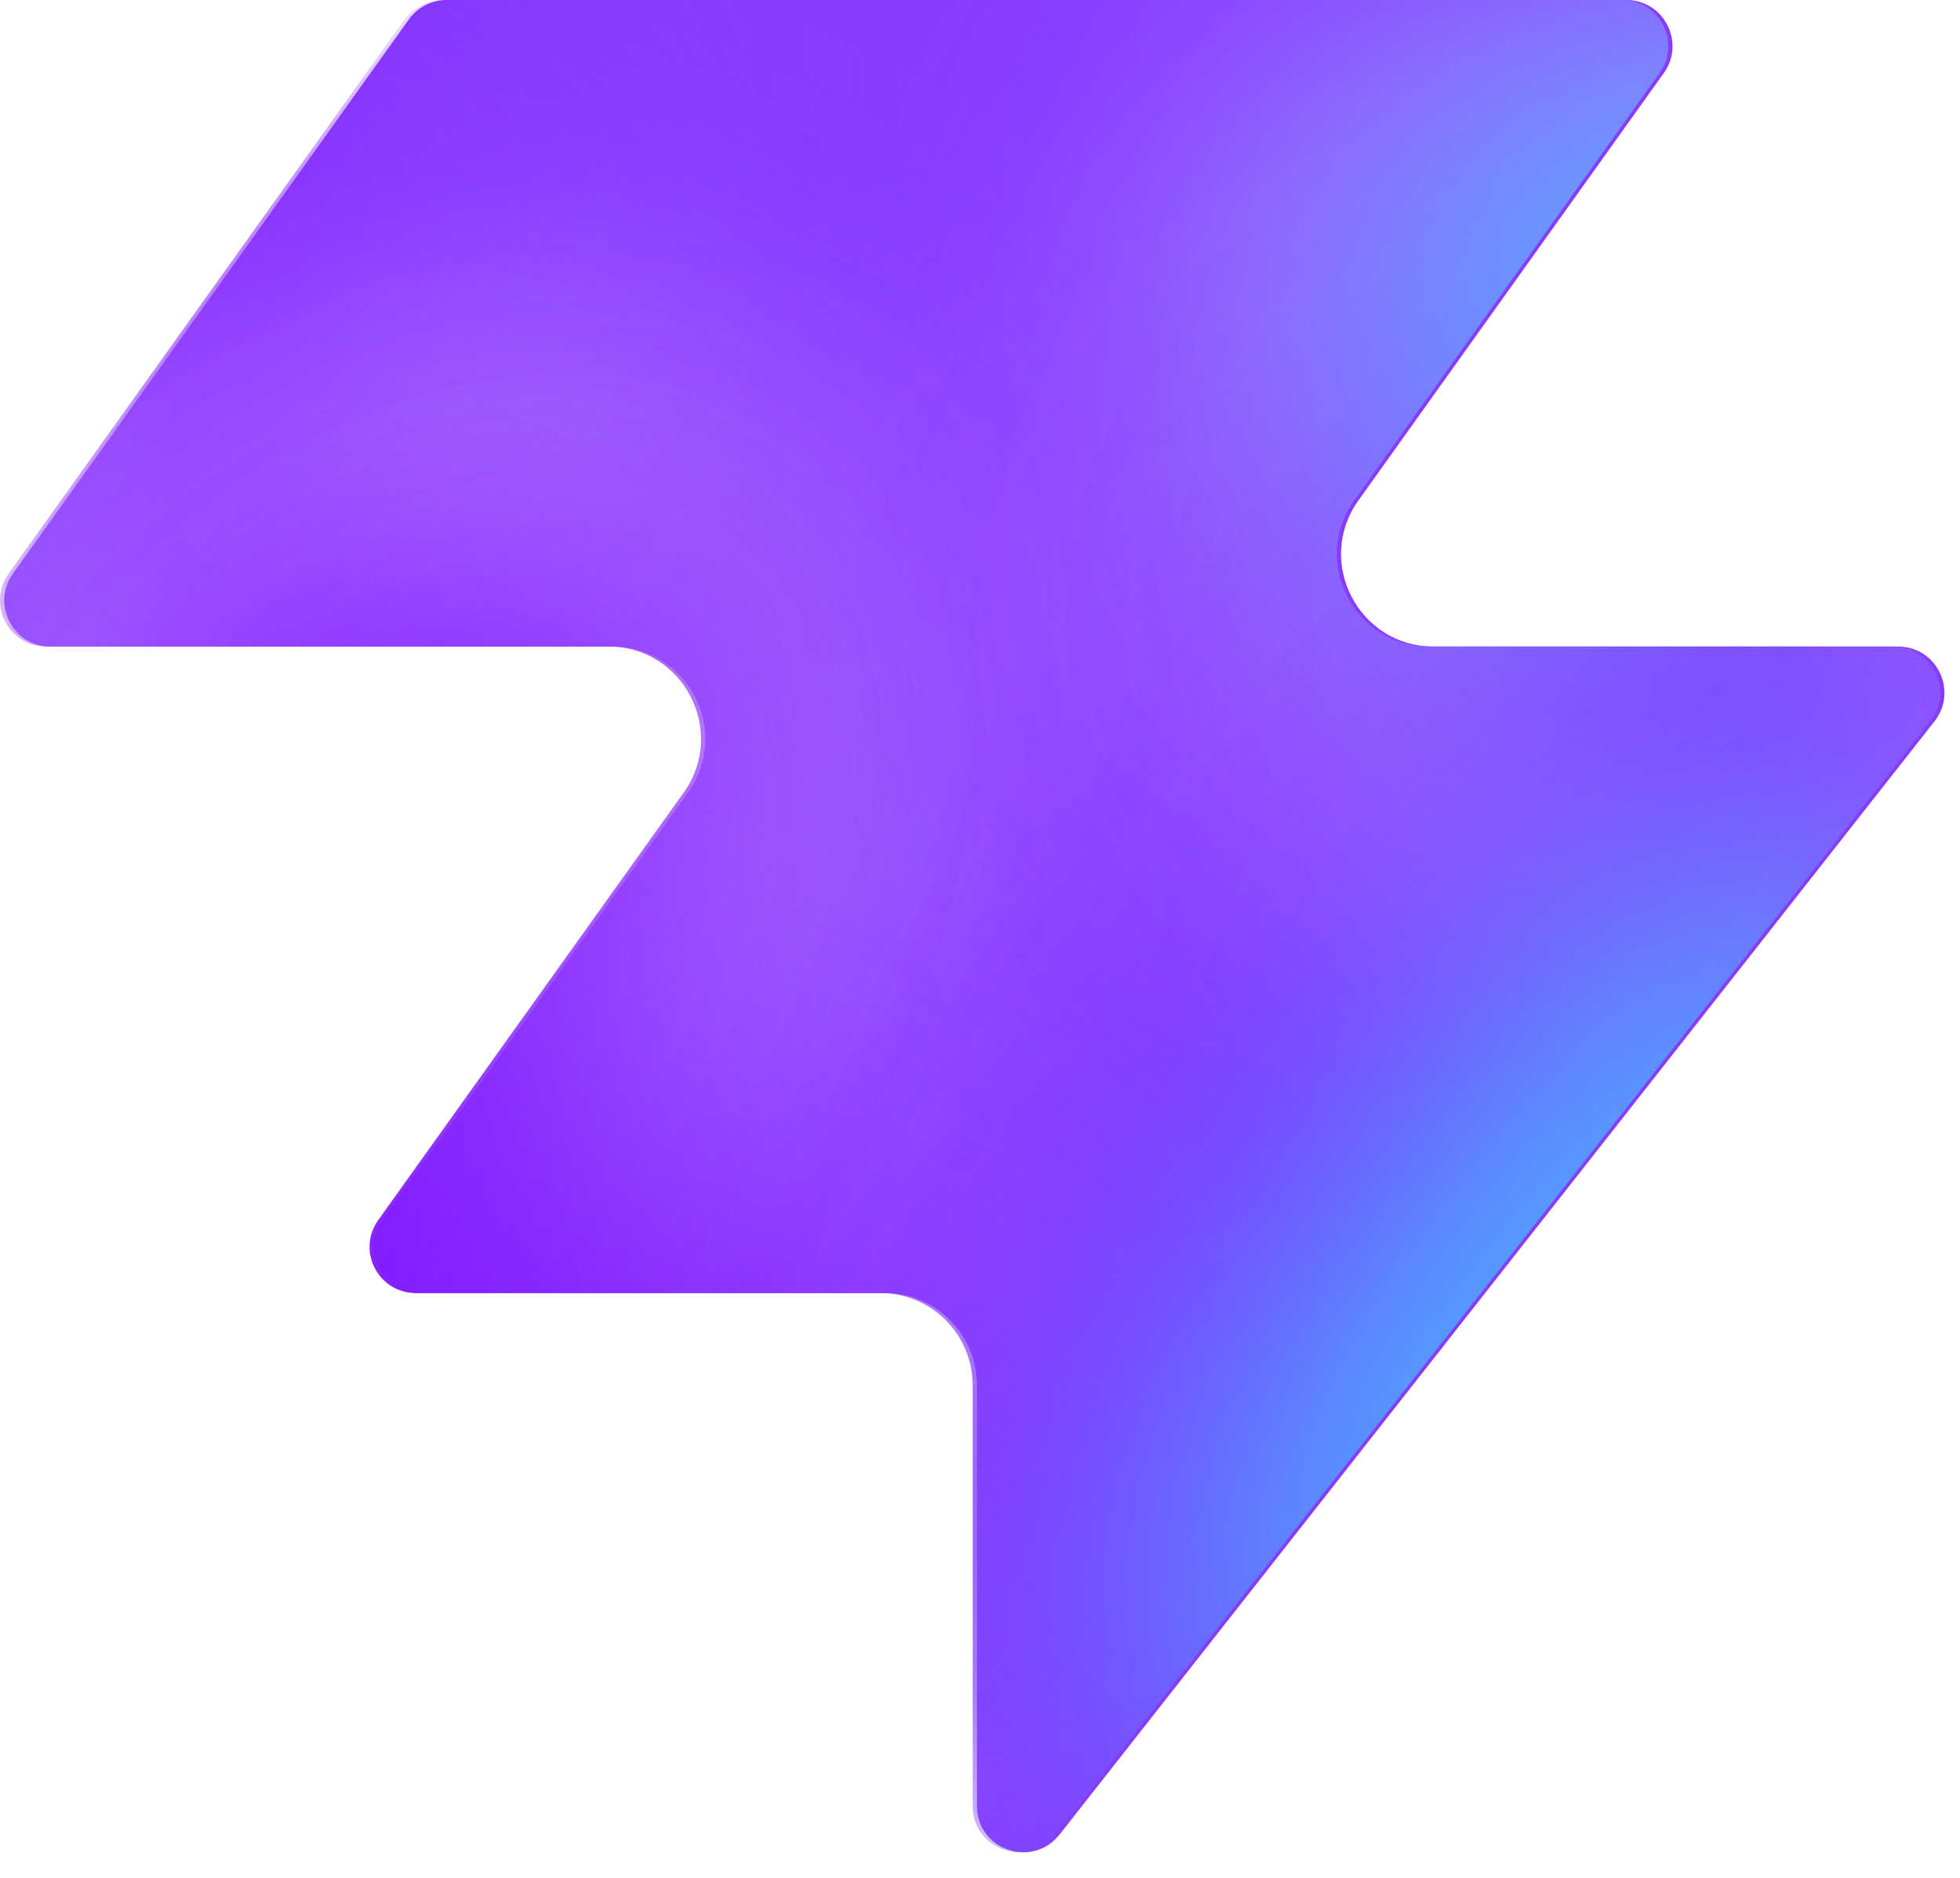
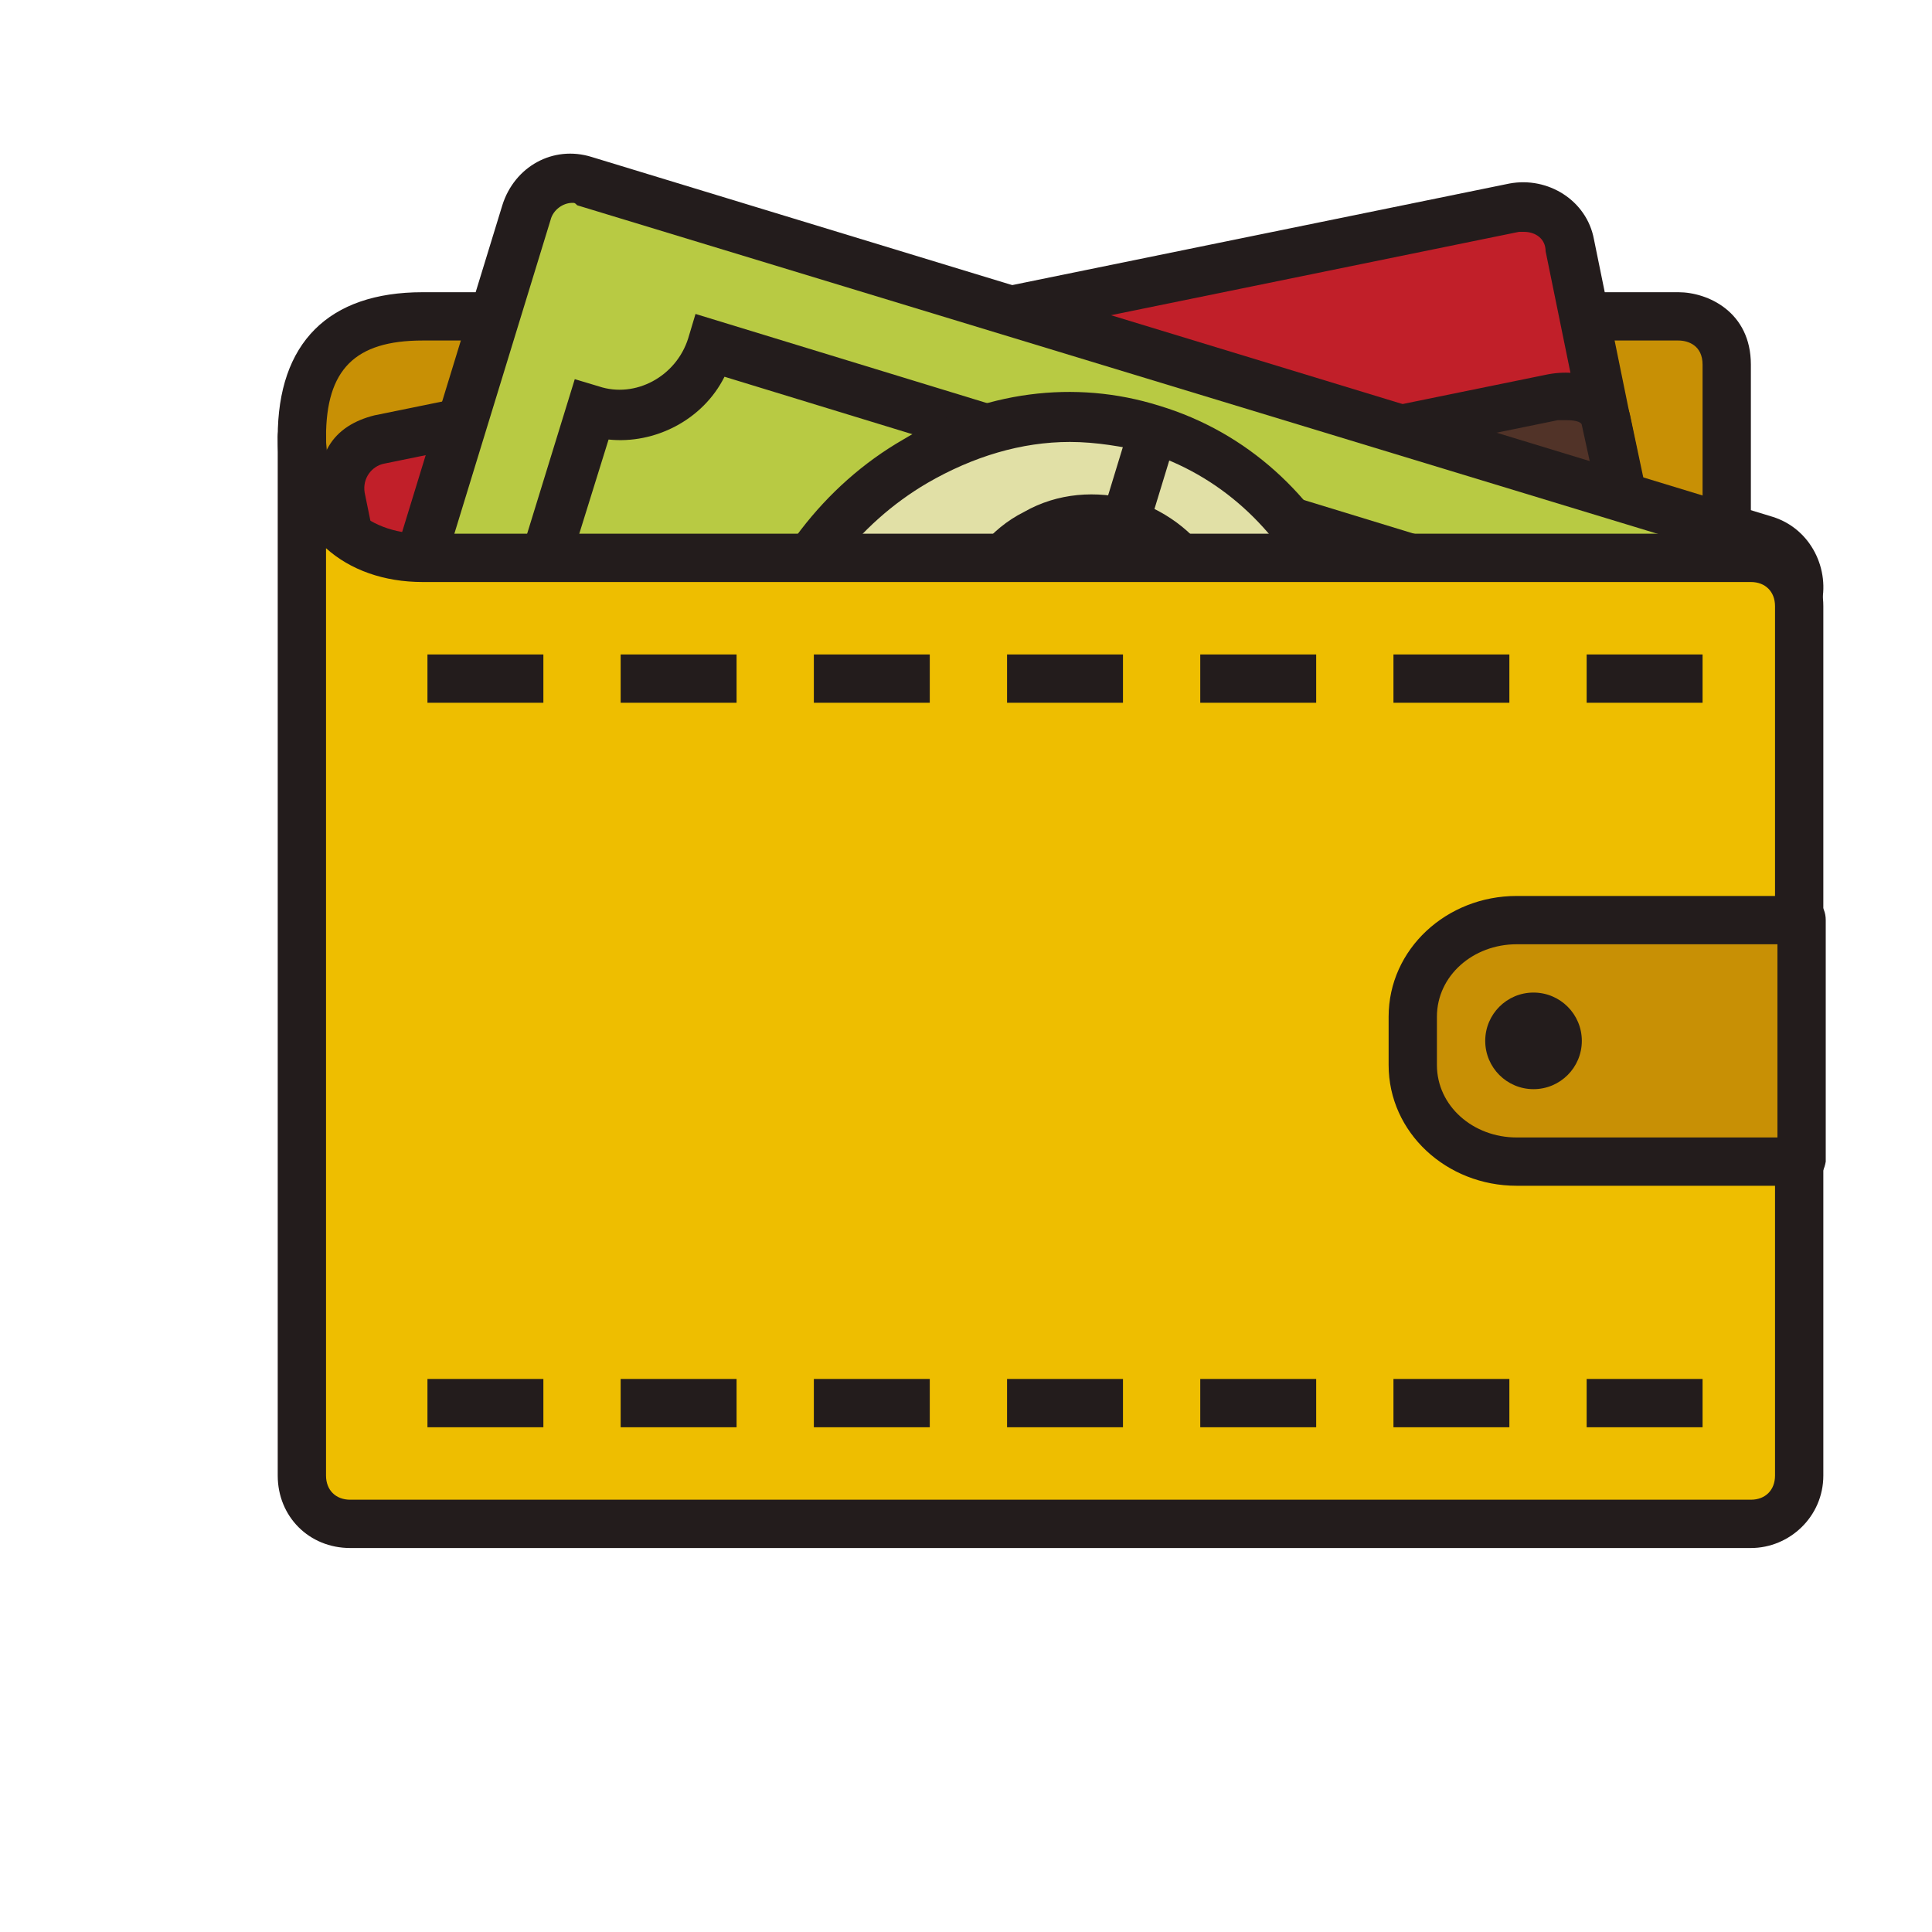
- <svg xmlns="http://www.w3.org/2000/svg" width="48" height="46" fill="none" viewBox="0 0 48 46">
-   <path fill="#863bff" d="M25.946 44.938c-.664.845-2.021.375-2.021-.698V33.937a2.26 2.26 0 0 0-2.262-2.262H10.287c-.92 0-1.456-1.04-.92-1.788l7.48-10.471c1.07-1.497 0-3.578-1.842-3.578H1.237c-.92 0-1.456-1.04-.92-1.788L10.013.474c.214-.297.556-.474.92-.474h28.894c.92 0 1.456 1.04.92 1.788l-7.48 10.471c-1.07 1.498 0 3.579 1.842 3.579h11.377c.943 0 1.473 1.088.89 1.83L25.947 44.94z" style="fill:#863bff;fill:color(display-p3 .525 .23 1);fill-opacity:1" />
-   <mask id="a" width="48" height="46" x="0" y="0" maskUnits="userSpaceOnUse" style="mask-type:alpha">
-     <path fill="#000" d="M25.842 44.938c-.664.844-2.021.375-2.021-.698V33.937a2.26 2.26 0 0 0-2.262-2.262H10.183c-.92 0-1.456-1.04-.92-1.788l7.48-10.471c1.07-1.498 0-3.579-1.842-3.579H1.133c-.92 0-1.456-1.04-.92-1.787L9.91.473c.214-.297.556-.474.92-.474h28.894c.92 0 1.456 1.04.92 1.788l-7.48 10.471c-1.07 1.498 0 3.578 1.842 3.578h11.377c.943 0 1.473 1.088.89 1.832L25.843 44.94z" style="fill:#000;fill-opacity:1" />
-   </mask>
-   <g mask="url(#a)">
-     <g filter="url(#b)">
-       <ellipse cx="5.508" cy="14.704" fill="#ede6ff" rx="5.508" ry="14.704" style="fill:#ede6ff;fill:color(display-p3 .927 .903 1);fill-opacity:1" transform="matrix(.00324 1 1 -.00324 -4.47 31.516)" />
-     </g>
-     <g filter="url(#c)">
-       <ellipse cx="10.399" cy="29.851" fill="#ede6ff" rx="10.399" ry="29.851" style="fill:#ede6ff;fill:color(display-p3 .927 .903 1);fill-opacity:1" transform="matrix(.00324 1 1 -.00324 -39.328 7.883)" />
-     </g>
-     <g filter="url(#d)">
-       <ellipse cx="5.508" cy="30.487" fill="#7e14ff" rx="5.508" ry="30.487" style="fill:#7e14ff;fill:color(display-p3 .492 .077 1);fill-opacity:1" transform="rotate(89.814 -25.913 -14.639)scale(1 -1)" />
-     </g>
-     <g filter="url(#e)">
-       <ellipse cx="5.508" cy="30.599" fill="#7e14ff" rx="5.508" ry="30.599" style="fill:#7e14ff;fill:color(display-p3 .492 .077 1);fill-opacity:1" transform="rotate(89.814 -32.644 -3.334)scale(1 -1)" />
-     </g>
-     <g filter="url(#f)">
-       <ellipse cx="5.508" cy="30.599" fill="#7e14ff" rx="5.508" ry="30.599" style="fill:#7e14ff;fill:color(display-p3 .492 .077 1);fill-opacity:1" transform="matrix(.00324 1 1 -.00324 -34.34 30.47)" />
-     </g>
-     <g filter="url(#g)">
-       <ellipse cx="14.072" cy="22.078" fill="#ede6ff" rx="14.072" ry="22.078" style="fill:#ede6ff;fill:color(display-p3 .927 .903 1);fill-opacity:1" transform="rotate(93.35 24.506 48.493)scale(-1 1)" />
-     </g>
-     <g filter="url(#h)">
-       <ellipse cx="3.47" cy="21.501" fill="#7e14ff" rx="3.47" ry="21.501" style="fill:#7e14ff;fill:color(display-p3 .492 .077 1);fill-opacity:1" transform="rotate(89.009 28.708 47.59)scale(-1 1)" />
-     </g>
-     <g filter="url(#i)">
-       <ellipse cx="3.47" cy="21.501" fill="#7e14ff" rx="3.47" ry="21.501" style="fill:#7e14ff;fill:color(display-p3 .492 .077 1);fill-opacity:1" transform="rotate(89.009 28.708 47.59)scale(-1 1)" />
-     </g>
-     <g filter="url(#j)">
-       <ellipse cx=".387" cy="8.972" fill="#7e14ff" rx="4.407" ry="29.108" style="fill:#7e14ff;fill:color(display-p3 .492 .077 1);fill-opacity:1" transform="rotate(39.51 .387 8.972)" />
-     </g>
-     <g filter="url(#k)">
-       <ellipse cx="47.523" cy="-6.092" fill="#7e14ff" rx="4.407" ry="29.108" style="fill:#7e14ff;fill:color(display-p3 .492 .077 1);fill-opacity:1" transform="rotate(37.892 47.523 -6.092)" />
-     </g>
-     <g filter="url(#l)">
-       <ellipse cx="41.412" cy="6.333" fill="#47bfff" rx="5.971" ry="9.665" style="fill:#47bfff;fill:color(display-p3 .28 .748 1);fill-opacity:1" transform="rotate(37.892 41.412 6.333)" />
-     </g>
-     <g filter="url(#m)">
-       <ellipse cx="-1.879" cy="38.332" fill="#7e14ff" rx="4.407" ry="29.108" style="fill:#7e14ff;fill:color(display-p3 .492 .077 1);fill-opacity:1" transform="rotate(37.892 -1.88 38.332)" />
-     </g>
-     <g filter="url(#n)">
-       <ellipse cx="-1.879" cy="38.332" fill="#7e14ff" rx="4.407" ry="29.108" style="fill:#7e14ff;fill:color(display-p3 .492 .077 1);fill-opacity:1" transform="rotate(37.892 -1.88 38.332)" />
-     </g>
-     <g filter="url(#o)">
-       <ellipse cx="35.651" cy="29.907" fill="#7e14ff" rx="4.407" ry="29.108" style="fill:#7e14ff;fill:color(display-p3 .492 .077 1);fill-opacity:1" transform="rotate(37.892 35.651 29.907)" />
-     </g>
-     <g filter="url(#p)">
-       <ellipse cx="38.418" cy="32.4" fill="#47bfff" rx="5.971" ry="15.297" style="fill:#47bfff;fill:color(display-p3 .28 .748 1);fill-opacity:1" transform="rotate(37.892 38.418 32.4)" />
-     </g>
-   </g>
-   <defs>
-     <filter id="b" width="60.045" height="41.654" x="-19.77" y="16.149" color-interpolation-filters="sRGB" filterUnits="userSpaceOnUse">
-       <feFlood flood-opacity="0" result="BackgroundImageFix" />
-       <feBlend in="SourceGraphic" in2="BackgroundImageFix" result="shape" />
-       <feGaussianBlur result="effect1_foregroundBlur_2002_17158" stdDeviation="7.659" />
-     </filter>
-     <filter id="c" width="90.34" height="51.437" x="-54.613" y="-7.533" color-interpolation-filters="sRGB" filterUnits="userSpaceOnUse">
-       <feFlood flood-opacity="0" result="BackgroundImageFix" />
-       <feBlend in="SourceGraphic" in2="BackgroundImageFix" result="shape" />
-       <feGaussianBlur result="effect1_foregroundBlur_2002_17158" stdDeviation="7.659" />
-     </filter>
-     <filter id="d" width="79.355" height="29.4" x="-49.64" y="2.03" color-interpolation-filters="sRGB" filterUnits="userSpaceOnUse">
-       <feFlood flood-opacity="0" result="BackgroundImageFix" />
-       <feBlend in="SourceGraphic" in2="BackgroundImageFix" result="shape" />
-       <feGaussianBlur result="effect1_foregroundBlur_2002_17158" stdDeviation="4.596" />
-     </filter>
-     <filter id="e" width="79.579" height="29.4" x="-45.045" y="20.029" color-interpolation-filters="sRGB" filterUnits="userSpaceOnUse">
-       <feFlood flood-opacity="0" result="BackgroundImageFix" />
-       <feBlend in="SourceGraphic" in2="BackgroundImageFix" result="shape" />
-       <feGaussianBlur result="effect1_foregroundBlur_2002_17158" stdDeviation="4.596" />
-     </filter>
-     <filter id="f" width="79.579" height="29.4" x="-43.513" y="21.178" color-interpolation-filters="sRGB" filterUnits="userSpaceOnUse">
-       <feFlood flood-opacity="0" result="BackgroundImageFix" />
-       <feBlend in="SourceGraphic" in2="BackgroundImageFix" result="shape" />
-       <feGaussianBlur result="effect1_foregroundBlur_2002_17158" stdDeviation="4.596" />
-     </filter>
-     <filter id="g" width="74.749" height="58.852" x="15.756" y="-17.901" color-interpolation-filters="sRGB" filterUnits="userSpaceOnUse">
-       <feFlood flood-opacity="0" result="BackgroundImageFix" />
-       <feBlend in="SourceGraphic" in2="BackgroundImageFix" result="shape" />
-       <feGaussianBlur result="effect1_foregroundBlur_2002_17158" stdDeviation="7.659" />
-     </filter>
-     <filter id="h" width="61.377" height="25.362" x="23.548" y="2.284" color-interpolation-filters="sRGB" filterUnits="userSpaceOnUse">
-       <feFlood flood-opacity="0" result="BackgroundImageFix" />
-       <feBlend in="SourceGraphic" in2="BackgroundImageFix" result="shape" />
-       <feGaussianBlur result="effect1_foregroundBlur_2002_17158" stdDeviation="4.596" />
-     </filter>
-     <filter id="i" width="61.377" height="25.362" x="23.548" y="2.284" color-interpolation-filters="sRGB" filterUnits="userSpaceOnUse">
-       <feFlood flood-opacity="0" result="BackgroundImageFix" />
-       <feBlend in="SourceGraphic" in2="BackgroundImageFix" result="shape" />
-       <feGaussianBlur result="effect1_foregroundBlur_2002_17158" stdDeviation="4.596" />
-     </filter>
-     <filter id="j" width="56.045" height="63.649" x="-27.636" y="-22.853" color-interpolation-filters="sRGB" filterUnits="userSpaceOnUse">
-       <feFlood flood-opacity="0" result="BackgroundImageFix" />
-       <feBlend in="SourceGraphic" in2="BackgroundImageFix" result="shape" />
-       <feGaussianBlur result="effect1_foregroundBlur_2002_17158" stdDeviation="4.596" />
-     </filter>
-     <filter id="k" width="54.814" height="64.646" x="20.116" y="-38.415" color-interpolation-filters="sRGB" filterUnits="userSpaceOnUse">
-       <feFlood flood-opacity="0" result="BackgroundImageFix" />
-       <feBlend in="SourceGraphic" in2="BackgroundImageFix" result="shape" />
-       <feGaussianBlur result="effect1_foregroundBlur_2002_17158" stdDeviation="4.596" />
-     </filter>
-     <filter id="l" width="33.541" height="35.313" x="24.641" y="-11.323" color-interpolation-filters="sRGB" filterUnits="userSpaceOnUse">
-       <feFlood flood-opacity="0" result="BackgroundImageFix" />
-       <feBlend in="SourceGraphic" in2="BackgroundImageFix" result="shape" />
-       <feGaussianBlur result="effect1_foregroundBlur_2002_17158" stdDeviation="4.596" />
-     </filter>
-     <filter id="m" width="54.814" height="64.646" x="-29.286" y="6.009" color-interpolation-filters="sRGB" filterUnits="userSpaceOnUse">
-       <feFlood flood-opacity="0" result="BackgroundImageFix" />
-       <feBlend in="SourceGraphic" in2="BackgroundImageFix" result="shape" />
-       <feGaussianBlur result="effect1_foregroundBlur_2002_17158" stdDeviation="4.596" />
-     </filter>
-     <filter id="n" width="54.814" height="64.646" x="-29.286" y="6.009" color-interpolation-filters="sRGB" filterUnits="userSpaceOnUse">
-       <feFlood flood-opacity="0" result="BackgroundImageFix" />
-       <feBlend in="SourceGraphic" in2="BackgroundImageFix" result="shape" />
-       <feGaussianBlur result="effect1_foregroundBlur_2002_17158" stdDeviation="4.596" />
-     </filter>
-     <filter id="o" width="54.814" height="64.646" x="8.244" y="-2.416" color-interpolation-filters="sRGB" filterUnits="userSpaceOnUse">
-       <feFlood flood-opacity="0" result="BackgroundImageFix" />
-       <feBlend in="SourceGraphic" in2="BackgroundImageFix" result="shape" />
-       <feGaussianBlur result="effect1_foregroundBlur_2002_17158" stdDeviation="4.596" />
-     </filter>
-     <filter id="p" width="39.409" height="43.623" x="18.713" y="10.588" color-interpolation-filters="sRGB" filterUnits="userSpaceOnUse">
-       <feFlood flood-opacity="0" result="BackgroundImageFix" />
-       <feBlend in="SourceGraphic" in2="BackgroundImageFix" result="shape" />
-       <feGaussianBlur result="effect1_foregroundBlur_2002_17158" stdDeviation="4.596" />
-     </filter>
-   </defs>
+ <svg xmlns="http://www.w3.org/2000/svg" width="800px" height="800px" viewBox="0 0 1024 1024" class="icon" version="1.1">
+   <path d="M224 295.68c-42.24 0-64-21.76-64-64s21.76-64 64-64h665.6s25.6 0 25.6 25.6v102.4h-691.2z" fill="#C89005" />
+   <path d="M915.2 308.48h-691.2c-49.92 0-76.8-26.88-76.8-76.8s26.88-76.8 76.8-76.8h665.6c15.36 0 38.4 10.24 38.4 38.4v102.4c0 7.68-6.4 12.8-12.8 12.8z m-25.6-128h-665.6c-35.84 0-51.2 15.36-51.2 51.2s15.36 51.2 51.2 51.2h678.4v-89.6c0-10.24-7.68-12.8-12.8-12.8z" fill="#231C1C" />
+   <path d="M907.52 494.08c2.56 14.08-6.4 26.88-20.48 30.72l-601.6 122.88c-14.08 2.56-26.88-6.4-30.72-20.48l-74.24-363.52c-2.56-14.08 6.4-26.88 20.48-30.72l601.6-122.88c14.08-2.56 26.88 6.4 30.72 20.48l74.24 363.52z" fill="#C11F29" />
+   <path d="M280.32 660.48c-17.92 0-33.28-12.8-37.12-30.72l-74.24-363.52c-2.56-10.24 0-20.48 5.12-29.44 5.12-8.96 14.08-14.08 24.32-16.64l601.6-122.88c20.48-3.84 40.96 8.96 44.8 29.44l74.24 363.52c3.84 20.48-8.96 40.96-29.44 44.8l-601.6 122.88c-2.56 2.56-5.12 2.56-7.68 2.56z m527.36-537.6h-2.56l-601.6 122.88c-6.4 1.28-11.52 7.68-10.24 15.36l74.24 363.52c1.28 6.4 7.68 11.52 15.36 10.24l601.6-122.88c3.84-1.28 6.4-2.56 7.68-5.12 1.28-2.56 2.56-6.4 1.28-10.24L819.2 133.12c0-6.4-5.12-10.24-11.52-10.24z" fill="#231C1C" />
+   <path d="M860.16 263.68c1.28 8.96-7.68 19.2-21.76 21.76l-601.6 122.88c-14.08 2.56-26.88-2.56-28.16-11.52l-8.96-42.24c-1.28-8.96 7.68-19.2 21.76-21.76l601.6-122.88c14.08-2.56 26.88 2.56 28.16 11.52l8.96 42.24z" fill="#513328" />
+   <path d="M229.12 422.4c-16.64 0-30.72-8.96-33.28-23.04l-8.96-40.96c-3.84-16.64 10.24-33.28 32-37.12l601.6-122.88c20.48-3.84 39.68 5.12 43.52 21.76l8.96 42.24c3.84 16.64-10.24 33.28-32 37.12l-601.6 122.88h-10.24z m601.6-199.68h-5.12l-601.6 122.88c-7.68 1.28-11.52 5.12-11.52 7.68l8.96 40.96c1.28 1.28 6.4 2.56 12.8 1.28l601.6-122.88c7.68-1.28 11.52-5.12 11.52-6.4l-8.96-40.96c0-1.28-2.56-2.56-7.68-2.56zM513.114 482.893l112.845-23.181 5.158 25.088-112.858 23.168zM448.077 548.275l263.322-54.08 5.146 25.088-263.322 54.08z" fill="#231C1C" />
+   <path d="M839.68 686.08c-3.84 14.08-17.92 21.76-32 16.64L183.04 512c-12.8-3.84-20.48-17.92-16.64-32l112.64-367.36c3.84-14.08 17.92-21.76 32-16.64l625.92 190.72c12.8 3.84 20.48 17.92 16.64 32l-113.92 367.36z" fill="#B8CA43" />
+   <path d="M815.36 718.08c-3.84 0-7.68 0-11.52-1.28L179.2 524.8c-10.24-2.56-17.92-10.24-23.04-19.2-5.12-8.96-5.12-19.2-2.56-29.44l112.64-367.36c6.4-20.48 26.88-32 47.36-25.6l625.92 190.72c20.48 6.4 30.72 28.16 25.6 47.36l-112.64 367.36c-2.56 10.24-8.96 17.92-17.92 23.04-6.4 3.84-12.8 6.4-19.2 6.4z m-512-610.56c-5.12 0-10.24 3.84-11.52 8.96L179.2 483.84c-1.28 3.84-1.28 6.4 1.28 10.24 1.28 2.56 3.84 5.12 7.68 6.4L812.8 691.2c2.56 1.28 6.4 0 8.96-1.28 2.56-1.28 5.12-3.84 6.4-7.68l112.64-367.36c2.56-6.4-1.28-14.08-7.68-15.36l-627.2-190.72c-1.28-1.28-1.28-1.28-2.56-1.28z" fill="#231C1C" />
+   <path d="M806.4 582.4l60.16-195.84c-26.88-7.68-40.96-37.12-33.28-64L375.04 183.04c-7.68 26.88-37.12 42.24-62.72 34.56l-60.16 195.84c26.88 7.68 40.96 37.12 33.28 64L742.4 616.96c8.96-26.88 37.12-42.24 64-34.56z" fill="#B8CA43" />
+   <path d="M751.36 632.32L270.08 485.12l3.84-12.8c2.56-10.24 2.56-20.48-2.56-29.44-5.12-8.96-12.8-15.36-21.76-17.92l-12.8-3.84 67.84-220.16 12.8 3.84c19.2 6.4 40.96-5.12 47.36-25.6l3.84-12.8 481.28 147.2-3.84 12.8c-2.56 10.24-2.56 20.48 2.56 29.44 5.12 8.96 12.8 15.36 21.76 17.92l12.8 3.84-67.84 220.16-12.8-3.84c-19.2-6.4-40.96 5.12-47.36 25.6l-3.84 12.8zM300.8 468.48l435.2 133.12c11.52-23.04 35.84-35.84 61.44-33.28l53.76-174.08c-10.24-6.4-19.2-15.36-25.6-25.6-6.4-11.52-7.68-23.04-6.4-35.84L384 199.68c-11.52 23.04-37.12 35.84-61.44 33.28L268.8 405.76c10.24 6.4 19.2 15.36 25.6 25.6 5.12 11.52 7.68 24.32 6.4 37.12z" fill="#231C1C" />
+   <path d="M506.441 571.151a163.84 179.2 17.002 1 0 104.798-342.736 163.84 179.2 17.002 1 0-104.798 342.736Z" fill="#E1E0A6" />
+   <path d="M550.4 590.08c-15.36 0-32-2.56-47.36-7.68-44.8-14.08-81.92-46.08-103.68-90.88-20.48-44.8-24.32-96-8.96-144.64 15.36-48.64 46.08-89.6 88.32-113.92 42.24-25.6 90.88-32 135.68-17.92 93.44 28.16 143.36 134.4 112.64 235.52-24.32 84.48-98.56 139.52-176.64 139.52z m16.64-355.84c-25.6 0-51.2 7.68-75.52 21.76-37.12 21.76-64 57.6-76.8 99.84s-10.24 87.04 7.68 125.44c17.92 38.4 48.64 65.28 87.04 76.8 79.36 24.32 166.4-26.88 193.28-115.2 26.88-88.32-16.64-179.2-96-203.52-11.52-2.56-25.6-5.12-39.68-5.12z" fill="#231C1C" />
+   <path d="M494.246 567.411l104.653-342.784 24.486 7.475-104.653 342.784z" fill="#231C1C" />
+   <path d="M540.16 537.6c-7.68 0-14.08-1.28-21.76-3.84-20.48-6.4-37.12-20.48-46.08-39.68-7.68-17.92-8.96-37.12-3.84-55.04l24.32 7.68c-3.84 12.8-2.56 25.6 2.56 37.12 6.4 12.8 16.64 23.04 30.72 26.88 26.88 7.68 55.04-7.68 62.72-34.56 7.68-26.88-6.4-55.04-33.28-64-39.68-12.8-62.72-55.04-49.92-96 6.4-19.2 19.2-35.84 37.12-44.8 17.92-10.24 38.4-11.52 57.6-6.4 19.2 6.4 35.84 19.2 44.8 37.12 8.96 17.92 11.52 38.4 5.12 58.88l-24.32-7.68c3.84-12.8 2.56-26.88-3.84-38.4-6.4-11.52-16.64-20.48-29.44-24.32-12.8-3.84-26.88-2.56-38.4 3.84-11.52 6.4-20.48 16.64-24.32 30.72-7.68 26.88 6.4 55.04 33.28 64 39.68 12.8 62.72 55.04 49.92 96-10.24 30.72-40.96 52.48-72.96 52.48z" fill="#231C1C" />
+   <path d="M953.6 782.08c0 14.08-11.52 25.6-25.6 25.6h-742.4c-14.08 0-25.6-11.52-25.6-25.6v-550.4c0 38.4 25.6 64 64 64h704c14.08 0 25.6 11.52 25.6 25.6v460.8z" fill="#EEBE00" />
+   <path d="M928 820.48h-742.4c-21.76 0-38.4-16.64-38.4-38.4v-550.4c0-7.68 5.12-12.8 12.8-12.8s12.8 5.12 12.8 12.8c0 30.72 20.48 51.2 51.2 51.2h704c21.76 0 38.4 16.64 38.4 38.4v460.8c0 21.76-17.92 38.4-38.4 38.4z m-755.2-529.92v491.52c0 7.68 5.12 12.8 12.8 12.8h742.4c7.68 0 12.8-5.12 12.8-12.8v-460.8c0-7.68-5.12-12.8-12.8-12.8h-704c-20.48 0-38.4-6.4-51.2-17.92z" fill="#231C1C" />
+   <path d="M953.6 615.68H803.84c-30.72 0-55.04-23.04-55.04-51.2v-25.6c0-28.16 24.32-51.2 55.04-51.2h151.04v128z" fill="#C89005" />
+   <path d="M953.6 628.48H803.84c-37.12 0-67.84-28.16-67.84-64v-25.6c0-35.84 30.72-64 67.84-64h151.04c7.68 0 12.8 5.12 12.8 12.8v128c-1.28 7.68-6.4 12.8-14.08 12.8z m-149.76-128c-23.04 0-42.24 16.64-42.24 38.4v25.6c0 21.76 19.2 38.4 42.24 38.4h138.24v-102.4H803.84z" fill="#231C1C" />
+   <path d="M226.56 346.88h61.44v25.6h-61.44z" fill="#231C1C" />
+   <path d="M328.96 346.88h61.44v25.6h-61.44z" fill="#231C1C" />
+   <path d="M431.36 346.88h61.44v25.6h-61.44z" fill="#231C1C" />
+   <path d="M533.76 346.88h61.44v25.6h-61.44z" fill="#231C1C" />
+   <path d="M636.16 346.88h61.44v25.6h-61.44z" fill="#231C1C" />
+   <path d="M738.56 346.88h61.44v25.6h-61.44z" fill="#231C1C" />
+   <path d="M840.96 346.88h61.44v25.6h-61.44z" fill="#231C1C" />
+   <path d="M226.56 730.88h61.44v25.6h-61.44z" fill="#231C1C" />
+   <path d="M328.96 730.88h61.44v25.6h-61.44z" fill="#231C1C" />
+   <path d="M431.36 730.88h61.44v25.6h-61.44z" fill="#231C1C" />
+   <path d="M533.76 730.88h61.44v25.6h-61.44z" fill="#231C1C" />
+   <path d="M636.16 730.88h61.44v25.6h-61.44z" fill="#231C1C" />
+   <path d="M738.56 730.88h61.44v25.6h-61.44z" fill="#231C1C" />
+   <path d="M840.96 730.88h61.44v25.6h-61.44z" fill="#231C1C" />
+   <path d="M812.8 551.68m-25.6 0a25.6 25.6 0 1 0 51.2 0 25.6 25.6 0 1 0-51.2 0Z" fill="#231C1C" />
</svg>
